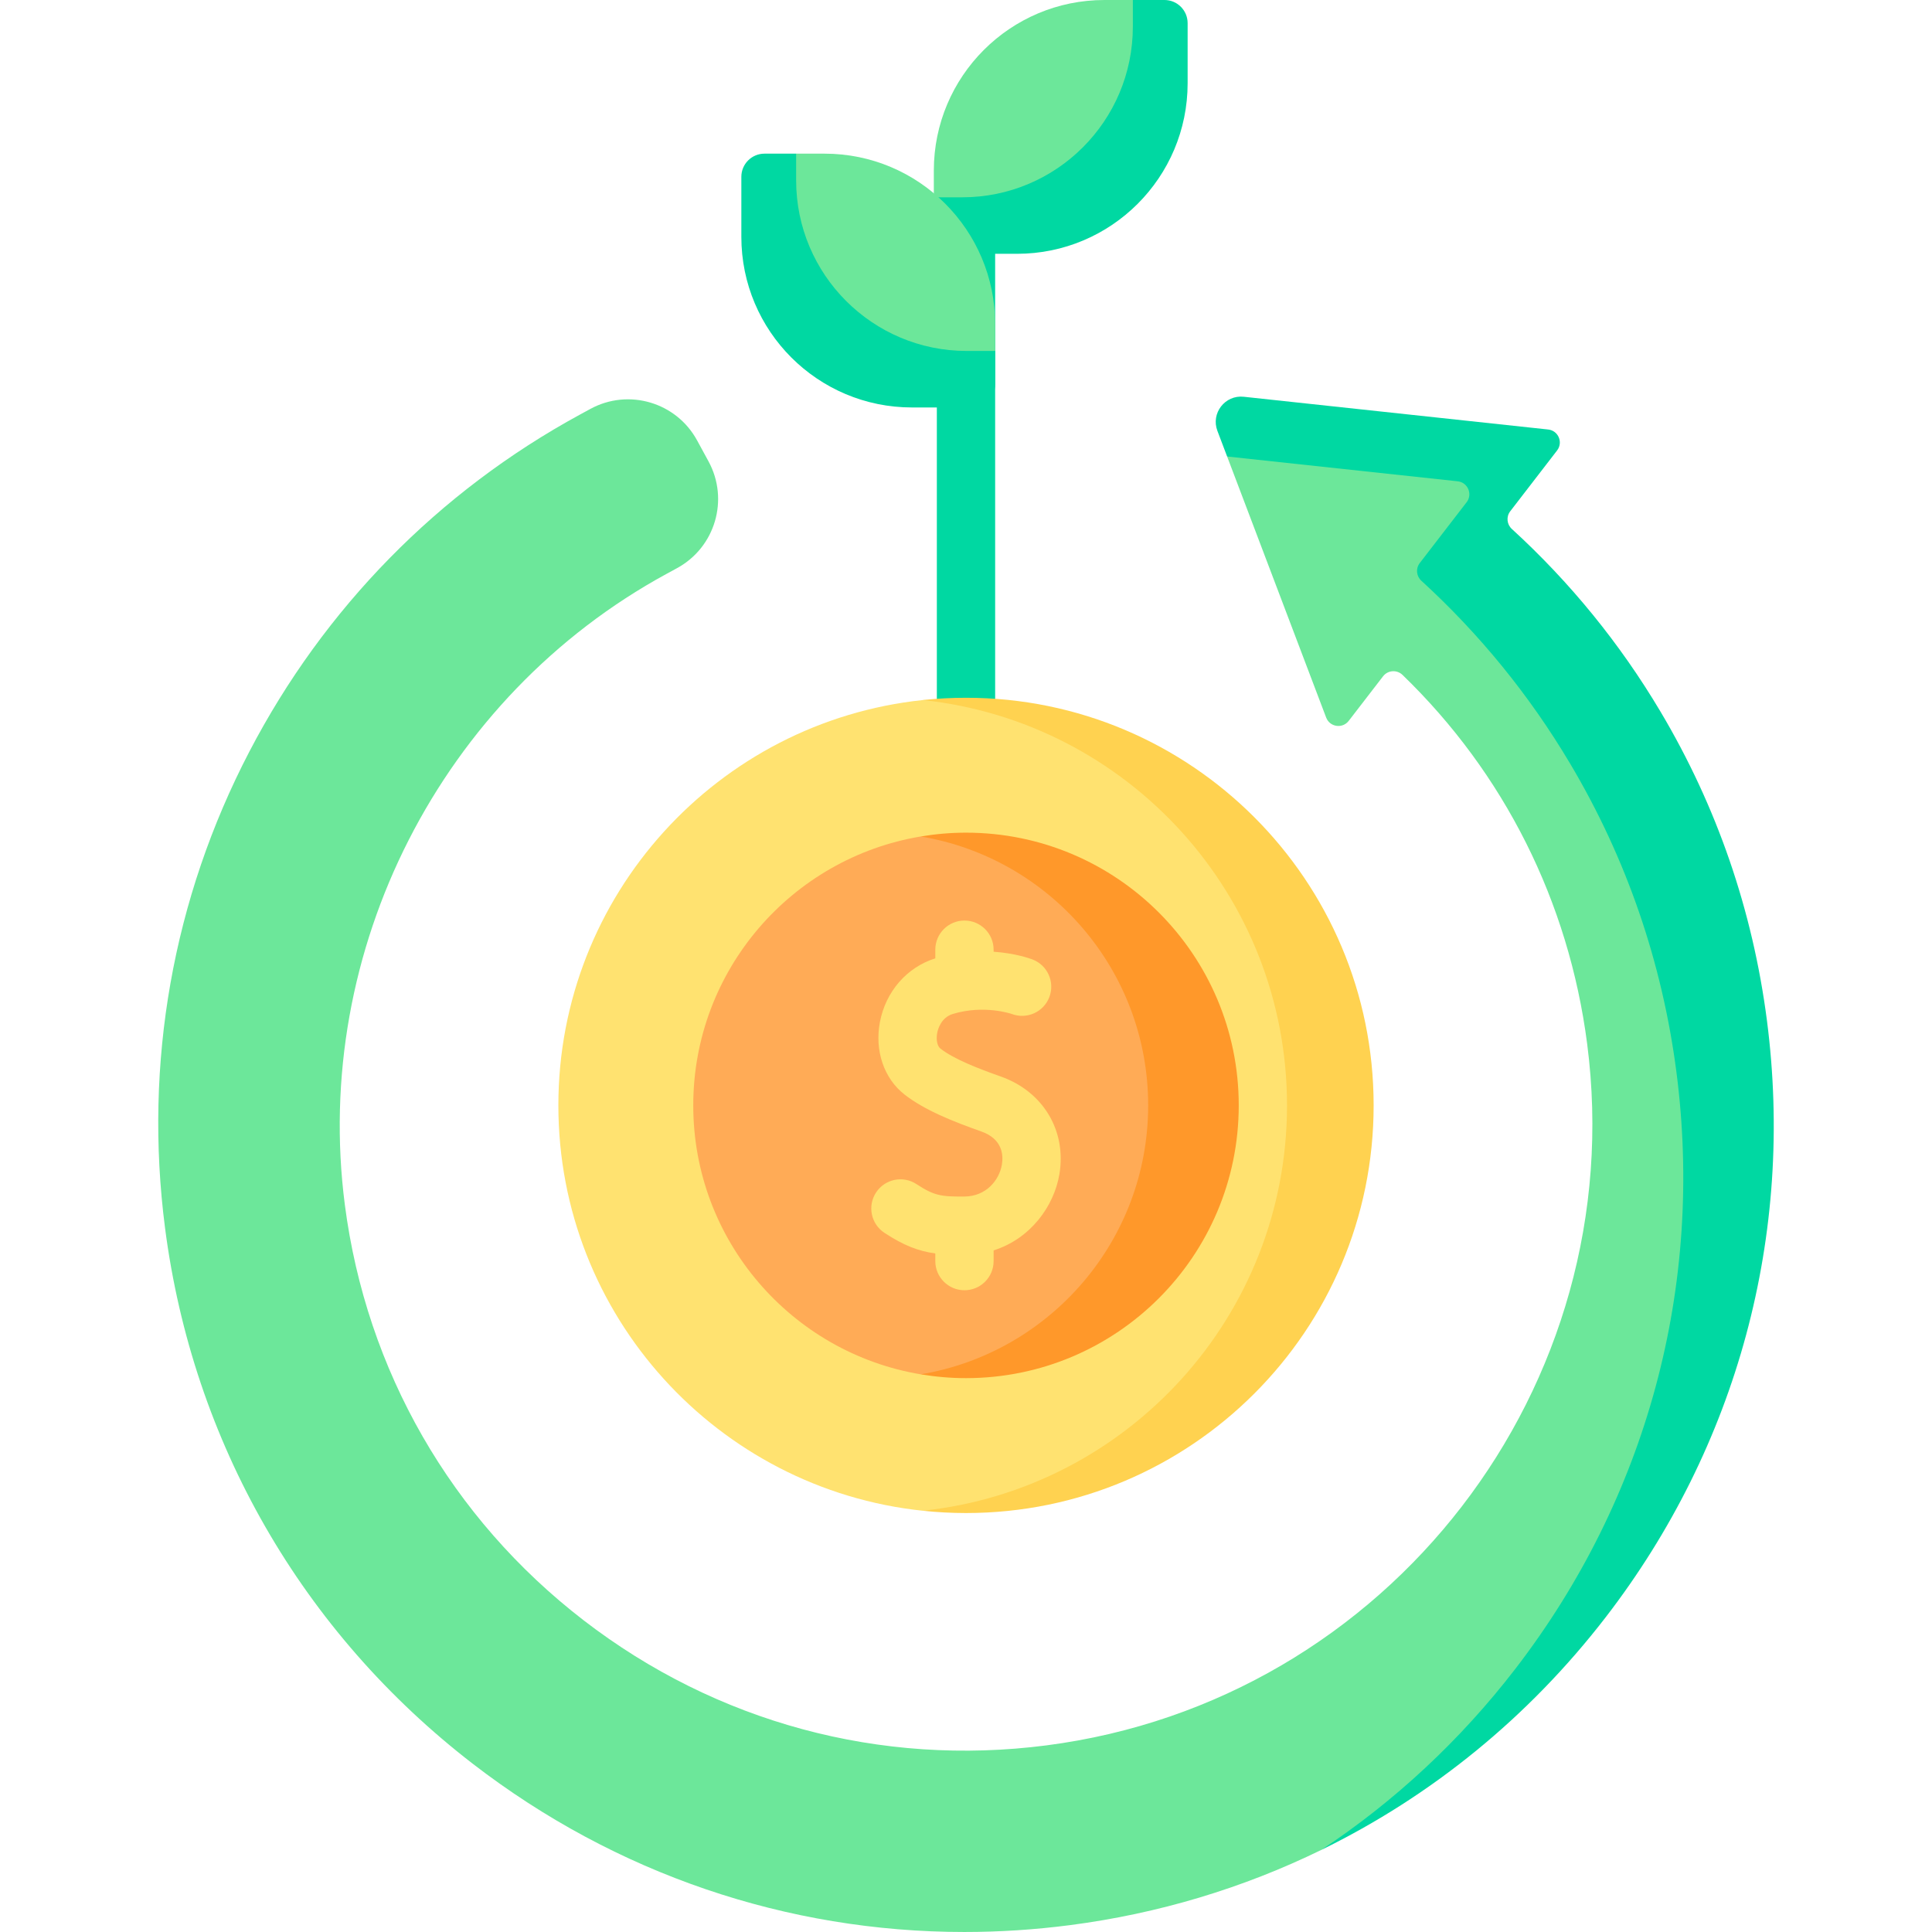
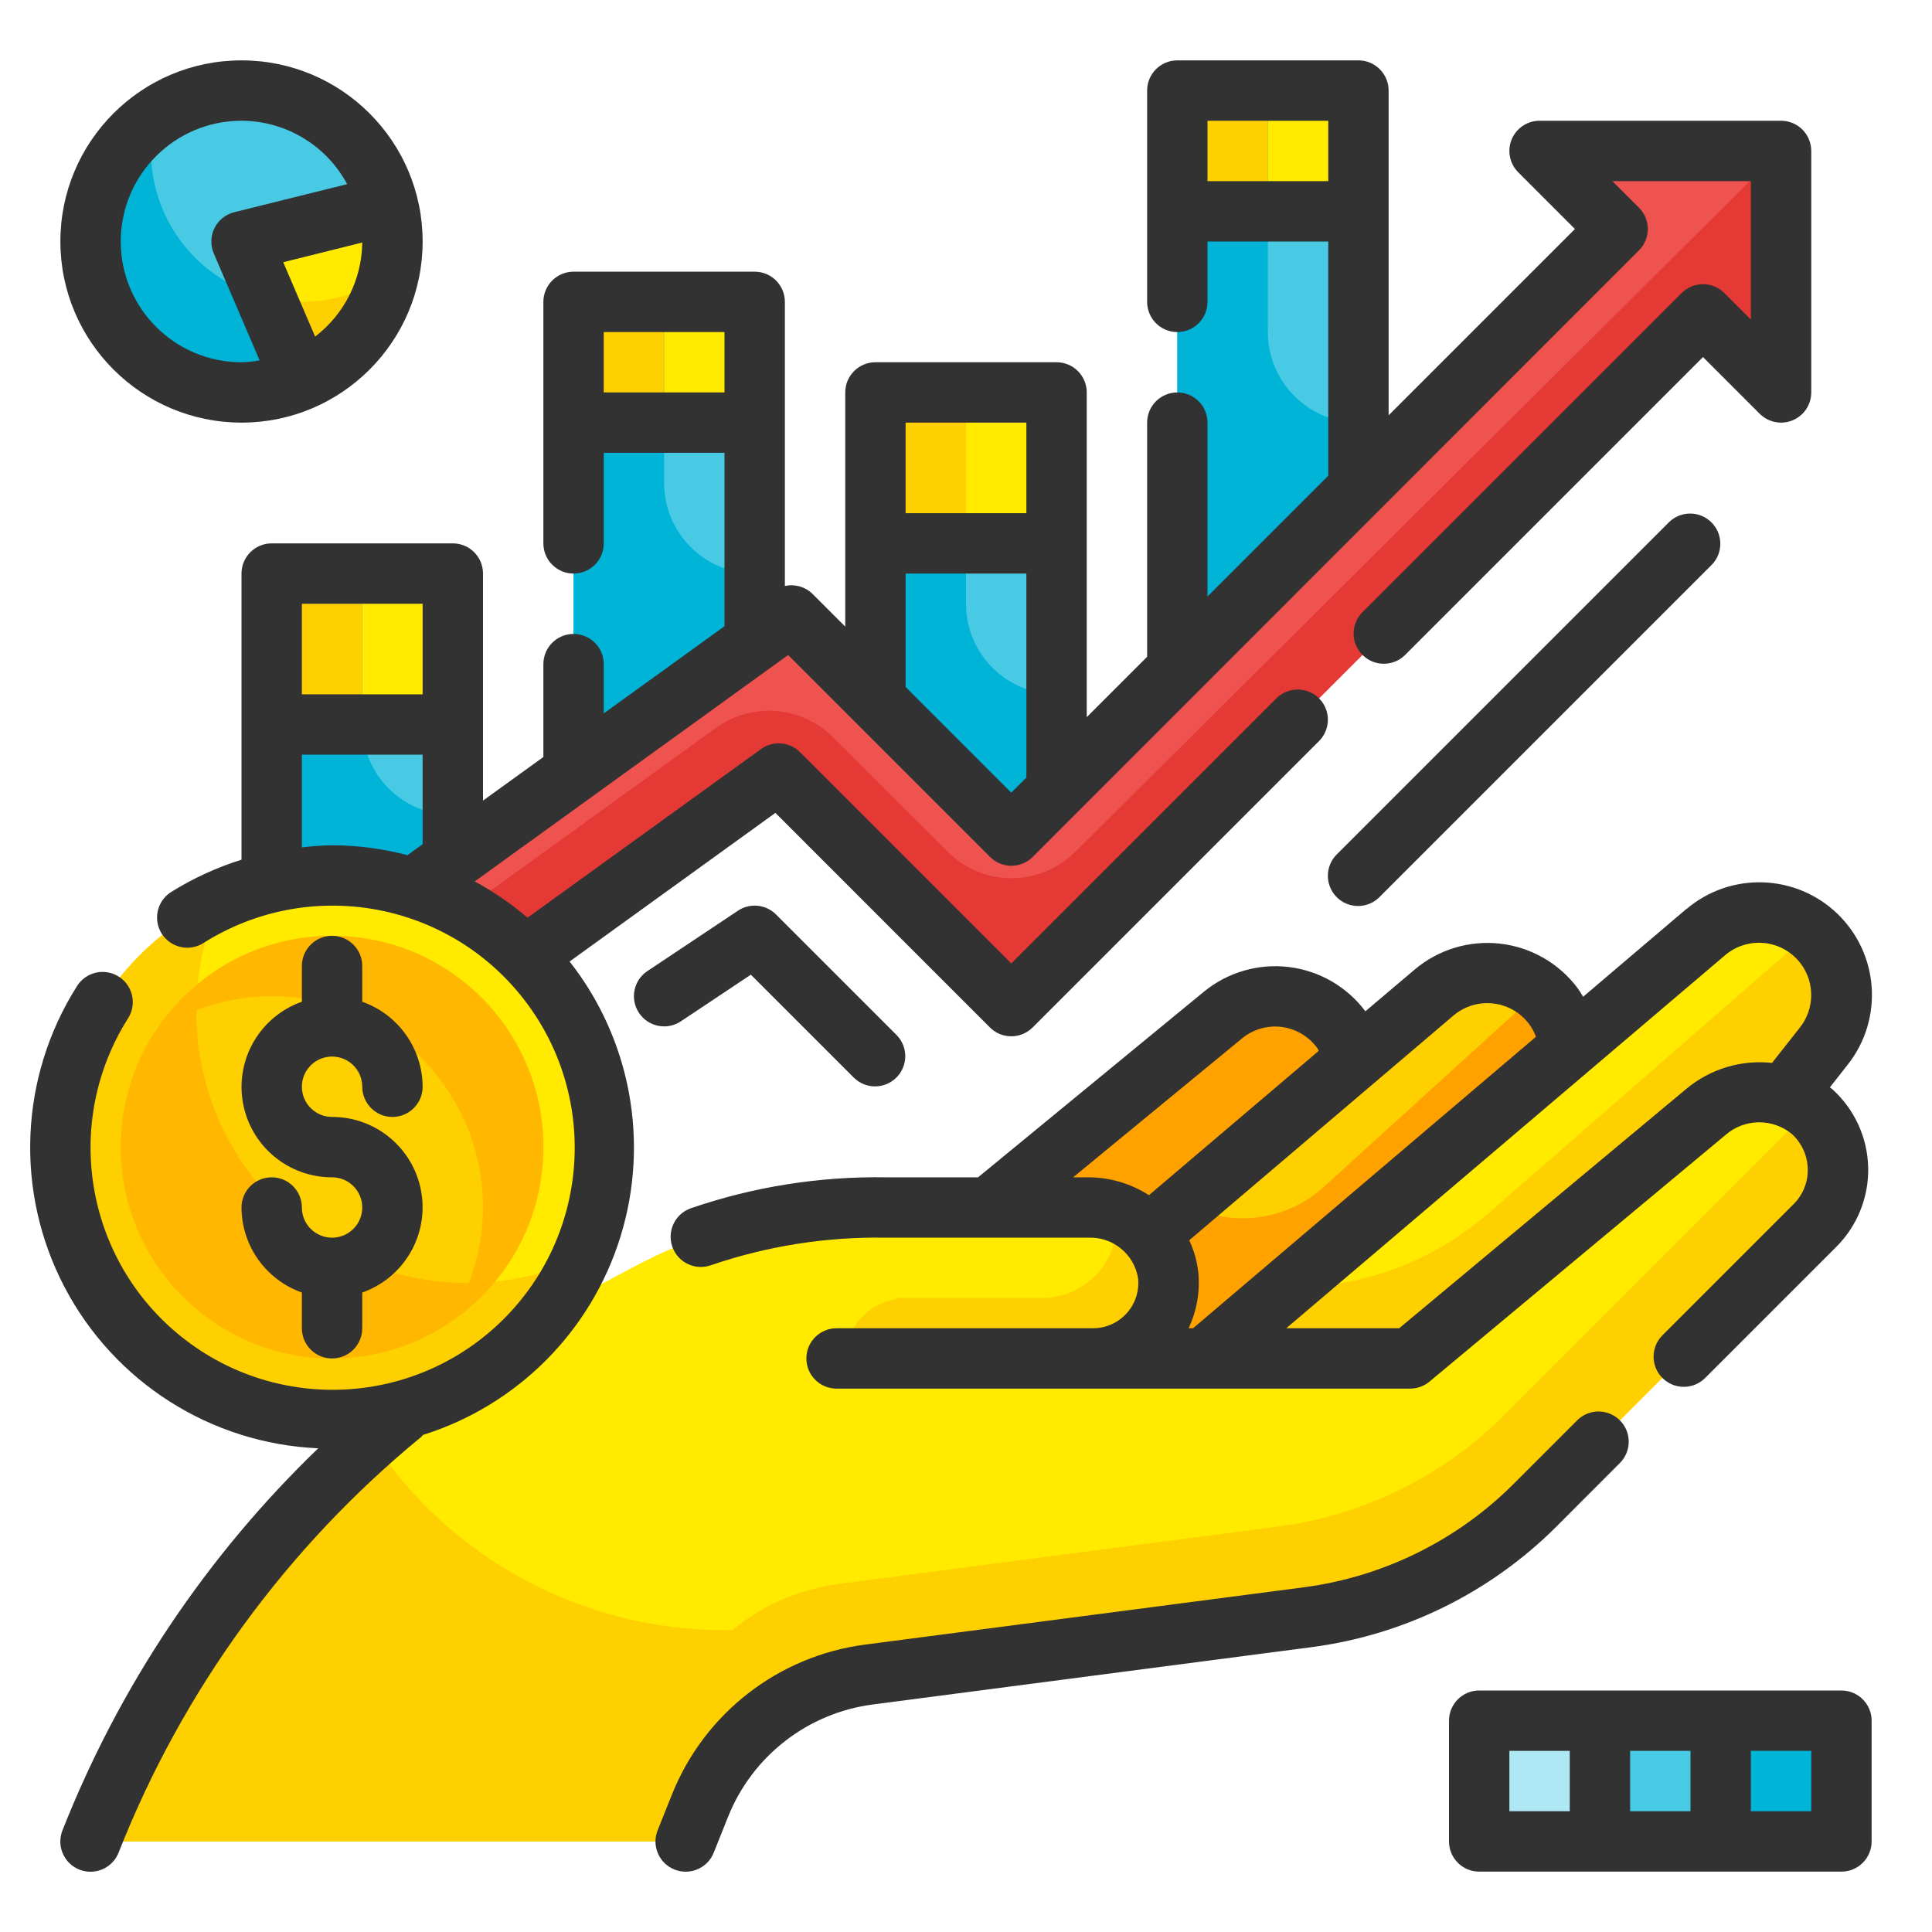
- <svg xmlns="http://www.w3.org/2000/svg" id="fi_9306520" enable-background="new 0 0 511.747 511.747" height="512" viewBox="0 0 511.747 511.747" width="512">
-   <g>
-     <g>
-       <path d="m255.873 219.119c-4.266 0-7.723-3.457-7.723-7.723v-164.763c0-4.266 3.457-7.723 7.723-7.723s7.723 3.457 7.723 7.723v164.763c.001 4.266-3.457 7.723-7.723 7.723z" fill="#00d8a2" />
+ <svg xmlns="http://www.w3.org/2000/svg" height="512" viewBox="0 0 64 64" width="512">
+   <g id="Fill_Outline" data-name="Fill Outline">
+     <g id="Color">
+       <path d="m9 19h6v14h-6z" fill="#48cae4" />
+       <path d="m9 19h6v5h-6z" fill="#ffea00" />
+       <path d="m15 27v6h-6v-14h3v5a3 3 0 0 0 3 3z" fill="#00b4d8" />
+       <path d="m19 10h6v16h-6z" fill="#48cae4" />
+       <path d="m19 10h6v4h-6z" fill="#ffea00" />
+       <path d="m25 19v7h-6v-16h3v6a3 3 0 0 0 3 3z" fill="#00b4d8" />
+       <path d="m19 10h3v4h-3z" fill="#ffd000" />
+       <path d="m29 13h6v14h-6z" fill="#48cae4" />
+       <path d="m29 13h6v5h-6z" fill="#ffea00" />
+       <path d="m35 23v4h-6v-14h3v7a3 3 0 0 0 3 3z" fill="#00b4d8" />
+       <path d="m45 3h-6v20l6-3z" fill="#48cae4" />
+       <path d="m39 3h6v4h-6z" fill="#ffea00" />
+       <path d="m45 14v6l-6 3v-20h3v8a3 3 0 0 0 3 3z" fill="#00b4d8" />
+       <path d="m59 5h-8l2.586 2.586-20.086 20.085-7.29-7.29-19.381 13.997 2.342 3.244 16.619-12.003 7.71 7.71 22.914-22.915 2.586 2.586z" fill="#ef5350" />
+       <path d="m59 5v8l-2.59-2.59-22.91 22.92-7.71-7.71-16.62 12-2.34-3.24 1.42-1.03.2.27a1.233 1.233 0 0 0 1.72.28l13.55-9.79a3 3 0 0 1 3.88.32l3.79 3.78a2.988 2.988 0 0 0 4.23.01l23.35-23.22z" fill="#e53935" />
+       <circle cx="8" cy="8" fill="#48cae4" r="5" />
+       <path d="m49 57h4v4h-4z" fill="#ade8f4" />
+       <path d="m53 57h4v4h-4z" fill="#48cae4" />
+       <path d="m57 57h4v4h-4z" fill="#00b4d8" />
+       <path d="m44.416 37.455-9.7 12.351-9-4 14.789-12.183a2.732 2.732 0 0 1 3.922.47l.027.036a2.731 2.731 0 0 1 -.038 3.326z" fill="#ffa200" />
+       <path d="m51.416 36.649-9.704 12.351-12-1 17.788-15.12a2.731 2.731 0 0 1 3.954.443 2.731 2.731 0 0 1 -.038 3.326z" fill="#ffd000" />
+       <path d="m52 34.96a2.706 2.706 0 0 1 -.58 1.69l-9.71 12.35-12-1 9.53-8.1.44.17a3.985 3.985 0 0 0 4.17-.75l7.13-6.48a2.383 2.383 0 0 1 .47.48 2.721 2.721 0 0 1 .55 1.64z" fill="#ffa200" />
+       <path d="m60.416 34.649-9.704 12.351-12-1 17.788-15.12a2.731 2.731 0 0 1 3.954.443 2.731 2.731 0 0 1 -.038 3.326z" fill="#ffea00" />
+       <path d="m61 32.96a2.706 2.706 0 0 1 -.58 1.69l-9.71 12.35-12-1 3.94-3.35h.01a10.009 10.009 0 0 0 6.66-2.47l10.69-9.32a2.411 2.411 0 0 1 .44.46 2.721 2.721 0 0 1 .55 1.64z" fill="#ffd000" />
+       <path d="m60.022 36.824a2.688 2.688 0 0 0 -3.511.01l-9.799 8.166h-10.5a2.5 2.5 0 0 0 2.488-2.758 2.6 2.6 0 0 0 -2.631-2.242h-6.721a16.77 16.77 0 0 0 -8.148 1.859l-2.095 1.109a34.79 34.79 0 0 0 -16.105 18.032h19.712l.475-1.189a7 7 0 0 1 5.595-4.342l14.545-1.9a13 13 0 0 0 7.511-3.7l9.277-9.269a2.607 2.607 0 0 0 -.093-3.776z" fill="#ffea00" />
+       <path d="m60.11 40.6-9.27 9.27a13 13 0 0 1 -7.51 3.7l-14.55 1.9a7.005 7.005 0 0 0 -5.59 4.34l-.48 1.19h-19.71a34.584 34.584 0 0 1 9.31-13.31 13.969 13.969 0 0 0 11.69 6.31h.26a6.968 6.968 0 0 1 3.52-1.53l14.55-1.9a13 13 0 0 0 7.51-3.7l9.27-9.27a2.649 2.649 0 0 0 .63-1 3.013 3.013 0 0 1 .28.22 2.6 2.6 0 0 1 .09 3.78z" fill="#ffd000" />
+       <path d="m36.97 40.12a2.34 2.34 0 0 1 .03.38 2.492 2.492 0 0 1 -2.5 2.5h-4.79v.029a2 2 0 0 0 -1.71 1.971h8.21a2.5 2.5 0 0 0 .76-4.88z" fill="#ffd000" />
+       <circle cx="11" cy="38" fill="#ffea00" r="9" />
+       <path d="m19.2 41.7a9 9 0 1 1 -11.9-11.9 8.992 8.992 0 0 0 11.9 11.9z" fill="#ffd000" />
+       <circle cx="11" cy="38" fill="#ffd000" r="7" />
+       <path d="m11 31a7 7 0 1 0 7 7 6.995 6.995 0 0 0 -7-7zm4.53 11.5h-.03a9 9 0 0 1 -9-9v-.03a6.982 6.982 0 0 1 9.03 9.03z" fill="#ffb700" />
+       <path d="m12.88 9.09a5 5 0 1 1 -7.76-5.18 4.921 4.921 0 0 0 -.12 1.09 5 5 0 0 0 7.88 4.09z" fill="#00b4d8" />
+       <path d="m13 8a5.016 5.016 0 0 1 -3.03 4.6l-1.97-4.6 4.85-1.21a4.833 4.833 0 0 1 .15 1.21z" fill="#ffea00" />
+       <g fill="#ffd000">
+         <path d="m12.88 9.09a5.017 5.017 0 0 1 -2.91 3.51l-1.18-2.75a4.833 4.833 0 0 0 1.21.15 5.029 5.029 0 0 0 2.88-.91z" />
+         <path d="m39 3h3v4h-3z" />
+         <path d="m29 13h3v5h-3z" />
+         <path d="m9 19h3v5h-3z" />
+       </g>
    </g>
-     <path d="m349.968 490.014 5.974-3.54 10.972-7.607 23.129-18.816 34.906-42.75 21.991-37.726 2.844-41.139 11.185-58.201-20.854-57.253-34.693-50.238-15.166-29.764 7.394-20.001-24.835-4.266-38.864-5.119-8.911 7.32 26.232 69.148c.959 2.529 4.321 3.027 5.972.884l9.099-11.807c1.264-1.64 3.672-1.804 5.16-.365 26.867 25.976 44.014 59.983 48.9 97.692 11.753 90.724-52.494 174.095-143.217 185.848-43.951 5.691-87.483-6.069-122.585-33.119s-57.569-66.151-63.262-110.099c-8.736-67.437 25.51-134.586 85.216-167.093l2.781-1.514c10.11-5.504 13.844-18.163 8.34-28.273l-3.028-5.562c-5.504-10.111-18.163-13.844-28.274-8.34l-2.781 1.514c-37.486 20.408-67.76 51.277-87.548 89.268-20.262 38.901-27.984 82.529-22.33 126.169 7.341 56.669 36.312 107.087 81.573 141.967 37.806 29.134 83.192 44.513 130.144 44.513 9.26 0 18.588-.599 27.922-1.808 23.503-3.043 45.924-9.819 66.614-19.923z" fill="#6ce79a" />
-     <g>
-       <path d="m468.025 270.299c-3.779-29.174-13.263-56.693-28.187-81.793-10.752-18.084-23.961-34.292-39.388-48.401-1.332-1.218-1.526-3.245-.424-4.675l12.419-16.115c1.649-2.14.317-5.26-2.369-5.549l-80.63-8.672c-4.969-.534-8.753 4.364-6.98 9.037l2.574 6.785 61.069 6.568c2.686.289 4.018 3.409 2.369 5.549l-12.419 16.115c-1.102 1.43-.908 3.456.424 4.675 15.427 14.109 28.636 30.317 39.388 48.401 14.924 25.1 24.407 52.619 28.187 81.793 7.341 56.669-7.825 112.805-42.705 158.067-14.623 18.976-31.985 35.075-51.386 47.93 29.197-14.259 54.939-35.158 75.353-61.648 34.881-45.262 50.046-101.398 42.705-158.067z" fill="#00d8a2" />
+     <g id="Outline_copy" fill="#323232" data-name="Outline copy">
+       <path d="m55.853 30.119-3.41 2.9c-.06-.1-.119-.2-.189-.294a3.731 3.731 0 0 0 -5.4-.6l-1.624 1.375a3.73 3.73 0 0 0 -5.357-.642l-7.473 6.142h-3.052a18.975 18.975 0 0 0 -6.469 1.027 1 1 0 1 0 .674 1.884 17 17 0 0 1 5.795-.911h6.721a1.6 1.6 0 0 1 1.631 1.342 1.5 1.5 0 0 1 -1.488 1.658h-8.5a1 1 0 0 0 0 2h19a1 1 0 0 0 .641-.232l9.8-8.165a1.7 1.7 0 0 1 2.2-.042 1.608 1.608 0 0 1 .531 1.159 1.587 1.587 0 0 1 -.47 1.17l-4.344 4.344a1 1 0 1 0 1.415 1.414l4.343-4.343a3.6 3.6 0 0 0 -.124-5.218c-.027-.025-.059-.042-.087-.066l.592-.754a3.73 3.73 0 0 0 -5.349-5.148zm-7.706 3.523a1.732 1.732 0 0 1 2.506.28 1.638 1.638 0 0 1 .228.422l-11.359 9.656h-.149a3.516 3.516 0 0 0 .321-1.858 3.249 3.249 0 0 0 -.3-1.055zm-12.078 5.358h-.52l5.593-4.6a1.725 1.725 0 0 1 1.3-.383 1.746 1.746 0 0 1 1.206.716c.017.022.021.055.037.078l-5.625 4.781a3.726 3.726 0 0 0 -1.991-.592zm23.584-7.078a1.735 1.735 0 0 1 -.023 2.109l-.93 1.179a3.792 3.792 0 0 0 -2.834.856l-9.516 7.934h-3.741l14.538-12.358a1.732 1.732 0 0 1 2.506.28z" />
+       <path d="m53.648 48.477a1 1 0 1 0 -1.414-1.414l-2.1 2.1a12.058 12.058 0 0 1 -6.934 3.417l-14.546 1.9a8.007 8.007 0 0 0 -6.393 4.961l-.476 1.19a1 1 0 0 0 1.858.742l.475-1.189a6 6 0 0 1 4.794-3.721l14.546-1.9a14.066 14.066 0 0 0 8.089-3.982z" />
+       <path d="m25.686 26.928 7.107 7.108a1 1 0 0 0 1.414 0l9.5-9.5a1 1 0 0 0 -1.414-1.414l-8.793 8.793-7-7a1 1 0 0 0 -1.293-.1l-7.731 5.584a10.049 10.049 0 0 0 -1.751-1.2l10.383-7.5 6.688 6.688a1 1 0 0 0 1.414 0l20.083-20.094a1 1 0 0 0 0-1.414l-.879-.879h4.586v4.586l-.879-.879a1 1 0 0 0 -1.414 0l-10.586 10.586a1 1 0 0 0 1.414 1.414l9.879-9.879 1.879 1.879a1 1 0 0 0 1.707-.707v-8a1 1 0 0 0 -1-1h-8a1 1 0 0 0 -.707 1.707l1.879 1.879-6.172 6.172v-10.758a1 1 0 0 0 -1-1h-6a1 1 0 0 0 -1 1v7a1 1 0 0 0 2 0v-2h4v7.758l-4 4v-5.758a1 1 0 0 0 -2 0v7.757l-2 2v-10.757a1 1 0 0 0 -1-1h-6a1 1 0 0 0 -1 1v7.757l-1.083-1.083a1 1 0 0 0 -.917-.262v-9.412a1 1 0 0 0 -1-1h-6a1 1 0 0 0 -1 1v8a1 1 0 0 0 2 0v-3h4v5.744l-4 2.888v-1.632a1 1 0 0 0 -2 0v3.077l-2 1.444v-7.521a1 1 0 0 0 -1-1h-6a1 1 0 0 0 -1 1v9.479a10.028 10.028 0 0 0 -2.318 1.062 1 1 0 1 0 1.066 1.692 8.019 8.019 0 1 1 -2.516 2.516 1 1 0 1 0 -1.691-1.067 9.977 9.977 0 0 0 8 15.295 35.822 35.822 0 0 0 -8.472 12.658 1 1 0 1 0 1.862.73 33.851 33.851 0 0 1 10.034-13.775c.019-.016.027-.038.044-.055a9.978 9.978 0 0 0 4.86-15.684zm14.314-20.928v-2h4v2zm-10 8h4v3h-4zm0 5h4v6.757l-.5.5-3.5-3.5zm-10-6v-2h4v2zm-10 7h4v3h-4zm0 8.071v-3.071h4v2.966l-.465.335c-.011.009-.016.021-.027.03a9.935 9.935 0 0 0 -2.508-.331 9.8 9.8 0 0 0 -1 .071z" />
+       <path d="m45.707 29.707 11-11a1 1 0 0 0 -1.414-1.414l-11 11a1 1 0 1 0 1.414 1.414z" />
+       <path d="m22.555 33.832 2.318-1.545 3.42 3.42a1 1 0 0 0 1.414-1.414l-4-4a1 1 0 0 0 -1.262-.125l-3 2a1 1 0 0 0 1.11 1.664z" />
+       <path d="m8 14a6 6 0 1 0 -6-6 6.006 6.006 0 0 0 6 6zm1.382-5.314 2.618-.652a3.981 3.981 0 0 1 -1.561 3.116zm-1.382-4.686a3.985 3.985 0 0 1 3.5 2.1l-3.742.93a1 1 0 0 0 -.677 1.364l1.519 3.545a3.947 3.947 0 0 1 -.6.061 4 4 0 0 1 0-8z" />
+       <path d="m61 56h-12a1 1 0 0 0 -1 1v4a1 1 0 0 0 1 1h12a1 1 0 0 0 1-1v-4a1 1 0 0 0 -1-1zm-11 2h2v2h-2zm4 0h2v2h-2zm6 2h-2v-2h2z" />
+       <path d="m11 41a1 1 0 0 1 -1-1 1 1 0 0 0 -2 0 3 3 0 0 0 2 2.816v1.184a1 1 0 0 0 2 0v-1.184a2.993 2.993 0 0 0 -1-5.816 1 1 0 1 1 1-1 1 1 0 0 0 2 0 3 3 0 0 0 -2-2.816v-1.184a1 1 0 0 0 -2 0v1.184a2.993 2.993 0 0 0 1 5.816 1 1 0 0 1 0 2z" />
    </g>
-     <path d="m244.402 400.165 5.06-.109 12.162-1.322 20.094-4.539 24.412-18.684 31.653-24.456 12.633-47.327s-3.872-38.842-3.642-40.231c-1.196-2.447-17.245-42.525-17.245-42.525l-40.717-27.761-21.107-6.389-16.833-1.391h-6.47c-54.238 5.729-96.502 51.61-96.502 107.367s42.264 101.639 96.502 107.367z" fill="#ffe270" />
-     <path d="m255.874 184.824c-3.875 0-7.702.209-11.472.607 54.238 5.729 96.502 51.61 96.502 107.367s-42.264 101.638-96.502 107.367c3.77.398 7.596.607 11.472.607 59.632 0 107.974-48.341 107.974-107.974s-48.342-107.974-107.974-107.974z" fill="#ffd250" />
-     <path d="m243.878 364.032 7.206-.129s14.935-2.381 15.064-2.381 22.221-9.725 22.221-9.725l20.086-27.127 9.119-32.474-7.619-32.474-22.164-25.785-25.396-10.389-9.523-1.982h-8.995c-34.187 5.716-60.247 35.423-60.247 71.233 0 35.809 26.061 65.516 60.248 71.233z" fill="#ffab56" />
-     <path d="m255.874 220.555c-4.089 0-8.092.357-11.996 1.01 34.186 5.716 60.247 35.423 60.247 71.233s-26.061 65.517-60.247 71.233c3.904.653 7.907 1.01 11.996 1.01 39.899 0 72.243-32.344 72.243-72.243s-32.344-72.243-72.243-72.243z" fill="#ff982a" />
-     <path d="m265.086 285.147c-5.898-2.085-12.411-4.595-15.992-7.405-.835-.655-1.184-2.353-.849-4.13.178-.942 1.003-4.092 4.157-5.042 8.249-2.486 15.375-.066 15.647.027 3.971 1.471 8.398-.53 9.905-4.5 1.513-3.988-.492-8.448-4.479-9.962-.692-.263-4.59-1.649-10.286-2.042v-.537c0-4.266-3.457-7.723-7.723-7.723s-7.723 3.457-7.723 7.723v2.292c-7.537 2.356-13.153 8.811-14.677 16.903-1.423 7.55 1.066 14.885 6.494 19.144 5.325 4.176 12.941 7.185 20.377 9.814 5.681 2.008 5.85 6.352 5.444 8.762-.682 4.052-4.091 8.431-9.967 8.47-6.201.039-7.99-.239-12.677-3.305-3.57-2.334-8.356-1.335-10.691 2.236-2.335 3.569-1.334 8.356 2.236 10.691 5.117 3.348 8.97 4.834 13.46 5.445v2.029c0 4.266 3.457 7.723 7.723 7.723s7.723-3.457 7.723-7.723v-2.837c9.757-3.078 15.998-11.68 17.425-20.169 1.938-11.513-4.303-21.917-15.527-25.884z" fill="#ffe270" />
-     <path d="m285.463 48.553c.51-.51 19.216-17.856 19.216-17.856v-22.277l-4.612-8.42h-7.52c-24.961 0-45.196 20.235-45.196 45.196v7.067l10.394 5.983s27.208-9.183 27.718-9.693z" fill="#6ce79a" />
-     <path d="m308.451 0h-8.384v7.067c0 24.961-20.235 45.196-45.196 45.196h-7.52v8.838c0 3.384 2.743 6.127 6.127 6.127h15.905c24.961 0 45.196-20.235 45.196-45.196v-15.905c-.001-3.384-2.744-6.127-6.128-6.127z" fill="#00d8a2" />
-     <path d="m225.483 89.252c-.51-.51-19.216-17.856-19.216-17.856v-22.276l4.613-8.42h7.52c24.961 0 45.196 20.235 45.196 45.196v7.067l-10.394 5.983s-27.208-9.183-27.719-9.694z" fill="#6ce79a" />
-     <path d="m202.496 40.7h8.384v7.067c0 24.961 20.235 45.196 45.196 45.196h7.52v8.838c0 3.384-2.743 6.127-6.127 6.127h-15.905c-24.961 0-45.196-20.235-45.196-45.196v-15.906c.001-3.383 2.744-6.126 6.128-6.126z" fill="#00d8a2" />
  </g>
</svg>
